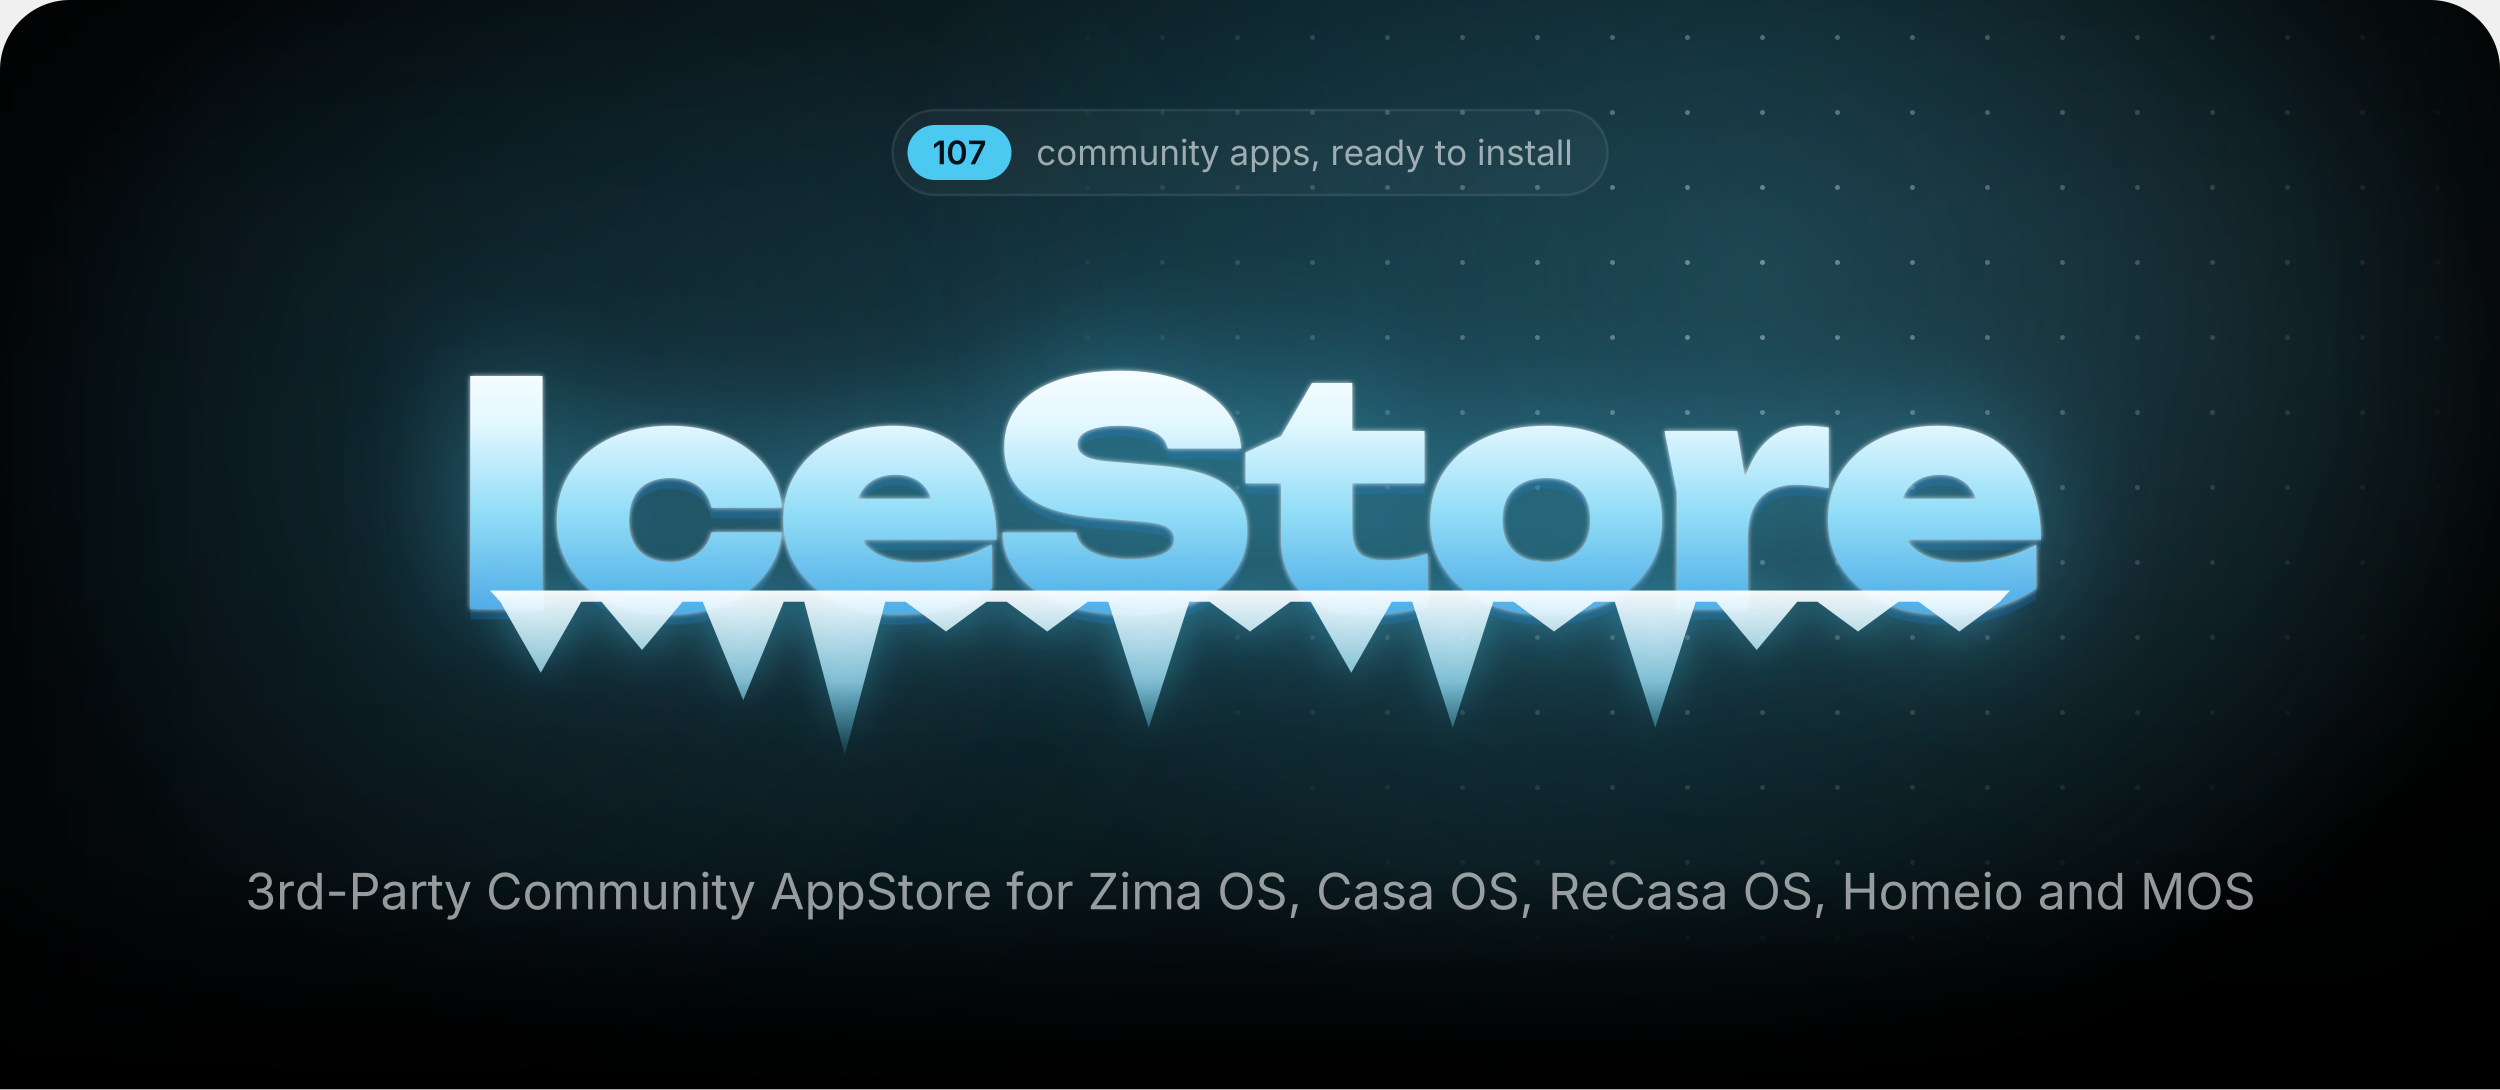
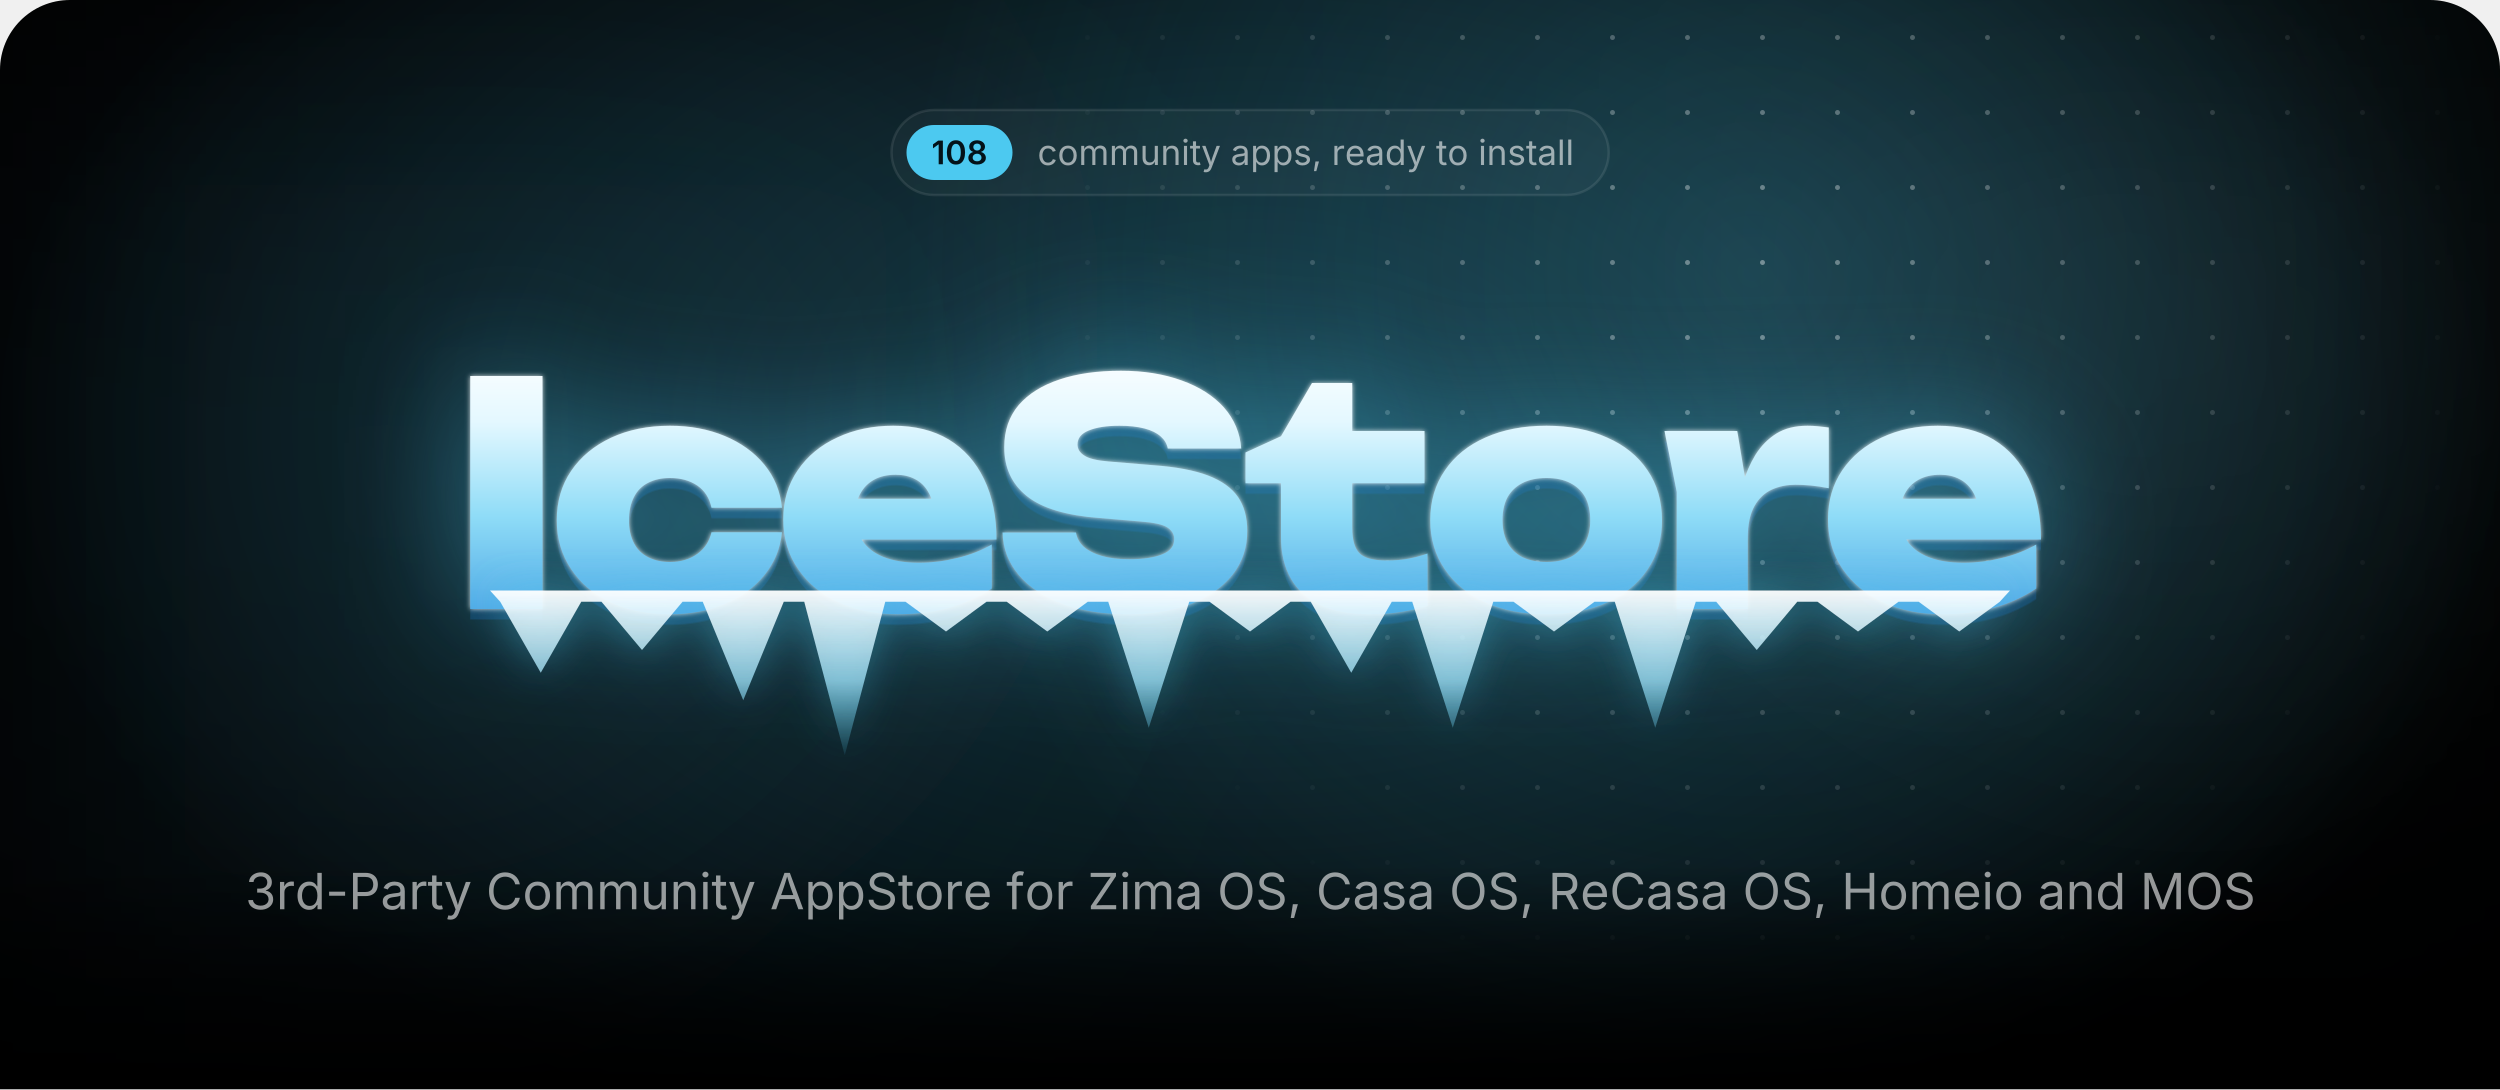
<svg xmlns="http://www.w3.org/2000/svg" width="1000" height="435.7" viewBox="0 0 1000 435.7">
  <style>.blob{transform-box:fill-box;transform-origin:center;animation:drift 22s ease-in-out infinite alternate}.blob+.blob{animation-duration:28s;animation-direction:alternate-reverse}@keyframes drift{to{transform:translate(180px,60px) scale(1.2)}}.spot{animation:spot 18s ease-in-out infinite alternate}@keyframes spot{to{transform:translate(-420px,40px)}}.gl{animation:gl 6s ease-in-out infinite}@keyframes gl{0%,35%{transform:translateX(0)}70%,100%{transform:translateX(1741px)}}.sp{transform-box:fill-box;transform-origin:center;opacity:0;animation:tw 3.2s ease-in-out infinite}@keyframes tw{0%,100%{opacity:0;transform:scale(.3) rotate(0)}50%{opacity:1;transform:scale(1) rotate(45deg)}}@media(prefers-reduced-motion:reduce){*{animation:none!important}}</style>
  <defs>
    <path id="semi.1342" d="M717 1490V0H452V1252H442L94 1002V1256L421 1490Z" />
    <path id="semi.1341" d="M675 -20Q495 -20 367 70Q239 161 171 332Q103 502 103 744Q103 986 172 1157Q240 1328 368 1419Q495 1510 675 1510Q856 1510 984 1419Q1112 1328 1180 1157Q1248 986 1248 744Q1248 502 1180 332Q1113 161 985 70Q857 -20 675 -20ZM676 204Q773 204 840 268Q908 331 944 452Q979 572 979 744Q979 917 944 1038Q908 1159 840 1223Q773 1287 676 1287Q578 1287 510 1223Q443 1159 408 1038Q372 917 372 744Q372 572 407 452Q442 331 510 268Q578 204 676 204Z" />
-     <path id="semi.1350" d="M185 0 819 1256V1266H83V1490H1097V1260L463 0Z" />
+     <path id="semi.1351" d="M655 -20Q494 -20 369 34Q244 89 174 184Q103 278 103 399Q103 492 144 571Q185 650 256 703Q326 756 414 771V780Q299 806 228 898Q157 991 157 1111Q157 1226 222 1316Q286 1406 398 1458Q511 1510 655 1510Q798 1510 910 1458Q1023 1406 1088 1316Q1153 1226 1153 1111Q1153 991 1082 898Q1010 806 897 780V771Q984 756 1054 703Q1125 650 1166 571Q1208 492 1208 399Q1208 278 1137 184Q1066 89 941 34Q816 -20 655 -20ZM655 186Q739 186 801 215Q863 244 898 296Q932 349 932 418Q932 490 896 544Q860 599 798 631Q735 663 655 663Q575 663 512 632Q449 600 413 545Q377 490 377 418Q377 349 411 297Q445 245 508 216Q571 186 655 186ZM655 865Q724 865 777 893Q830 921 861 970Q892 1020 892 1085Q892 1150 862 1198Q832 1246 778 1273Q725 1300 655 1300Q584 1300 530 1273Q477 1246 448 1198Q418 1150 418 1085Q418 1020 448 970Q478 921 532 893Q586 865 655 865Z" />
    <path id="regular.586" d="M613 -24Q461 -24 346 48Q232 120 168 250Q104 380 104 552Q104 727 168 858Q232 988 346 1060Q461 1132 613 1132Q694 1132 766 1111Q838 1090 898 1050Q957 1011 1000 954Q1043 896 1066 823L893 774Q881 817 856 853Q831 889 796 916Q760 942 714 956Q668 971 613 971Q501 971 429 912Q357 854 322 759Q287 664 287 552Q287 442 322 348Q357 253 429 195Q501 137 613 137Q669 137 716 152Q763 167 800 194Q836 222 861 260Q886 298 898 343L1070 294Q1048 219 1004 160Q961 102 901 60Q841 19 768 -2Q695 -24 613 -24Z" />
    <path id="regular.790" d="M613 -24Q461 -24 346 48Q232 120 168 250Q104 380 104 552Q104 727 168 858Q232 988 346 1060Q461 1132 613 1132Q766 1132 881 1060Q996 988 1060 858Q1124 727 1124 552Q1124 380 1060 250Q996 120 881 48Q766 -24 613 -24ZM613 137Q726 137 799 195Q872 253 907 348Q942 442 942 552Q942 663 907 758Q872 854 799 912Q726 971 613 971Q501 971 429 912Q357 854 322 759Q287 664 287 552Q287 442 322 348Q357 253 429 195Q501 137 613 137Z" />
    <path id="regular.766" d="M158 0V1118H333L334 868H320Q343 959 392 1018Q442 1078 508 1108Q575 1138 647 1138Q769 1138 844 1063Q920 988 942 866H918Q938 950 991 1011Q1044 1072 1120 1105Q1195 1138 1284 1138Q1381 1138 1461 1096Q1541 1054 1588 969Q1636 884 1636 754V0H1456V749Q1456 870 1388 922Q1320 974 1230 974Q1155 974 1100 942Q1046 911 1016 856Q987 801 987 730V0H807V767Q807 860 745 917Q683 974 588 974Q523 974 466 944Q408 913 373 853Q338 793 338 704V0Z" />
    <path id="regular.915" d="M537 -14Q424 -14 338 32Q253 79 206 173Q158 267 158 408V1118H338V423Q338 294 406 221Q474 148 591 148Q671 148 734 183Q798 218 835 286Q872 353 872 448V1118H1053V0H879V271H903Q851 114 756 50Q660 -14 537 -14Z" />
    <path id="regular.773" d="M338 670V0H158V1118H331L332 847H307Q358 1002 452 1067Q547 1132 674 1132Q787 1132 872 1086Q957 1039 1004 946Q1052 852 1052 710V0H872V695Q872 824 804 897Q737 970 620 970Q540 970 476 935Q412 900 375 833Q338 766 338 670Z" />
    <path id="regular.689" d="M158 0V1118H338V0ZM249 1301Q198 1301 161 1336Q124 1371 124 1420Q124 1470 161 1504Q198 1539 249 1539Q301 1539 338 1504Q375 1470 375 1420Q375 1371 338 1336Q301 1301 249 1301Z" />
    <path id="regular.889" d="M598 1118V964H20V1118ZM188 1384H368V290Q368 215 398 180Q429 146 500 146Q517 146 544 150Q570 154 592 158L629 6Q601 -4 566 -9Q530 -14 495 -14Q350 -14 269 62Q188 139 188 276Z" />
    <path id="regular.998" d="M140 -405 186 -249 205 -254Q260 -268 305 -262Q350 -255 386 -217Q422 -179 449 -99L481 -6L54 1118H251L489 455Q527 351 553 249Q579 147 608 51H542Q571 147 598 250Q624 352 661 455L901 1118H1097L606 -167Q572 -256 524 -314Q477 -371 414 -398Q351 -426 272 -426Q224 -426 189 -419Q154 -412 140 -405Z" />
    <path id="regular.507" d="M471 -26Q365 -26 278 14Q192 54 141 131Q90 208 90 318Q90 414 128 474Q166 534 230 568Q293 603 370 620Q447 637 525 647Q625 660 688 667Q751 674 782 691Q812 708 812 749V755Q812 825 786 874Q760 922 708 948Q656 974 578 974Q498 974 441 949Q384 924 348 886Q313 849 295 810L122 867Q165 969 238 1026Q311 1084 399 1108Q487 1132 573 1132Q629 1132 700 1118Q772 1105 838 1065Q905 1025 948 946Q992 868 992 737V0H815V152H803Q784 113 742 72Q700 30 633 2Q566 -26 471 -26ZM502 133Q602 133 671 172Q740 211 776 274Q812 336 812 404V559Q801 546 764 536Q727 525 680 517Q632 509 588 504Q543 498 517 495Q452 487 396 468Q339 448 305 410Q271 373 271 309Q271 251 301 212Q331 173 383 153Q435 133 502 133Z" />
    <path id="regular.843" d="M158 -418V1118H332V939H352Q371 969 405 1014Q439 1060 503 1096Q567 1132 676 1132Q816 1132 922 1062Q1029 992 1090 862Q1150 733 1150 556Q1150 378 1090 248Q1030 118 924 47Q817 -24 677 -24Q571 -24 506 12Q441 49 406 96Q371 142 352 173H338V-418ZM650 137Q755 137 826 194Q896 250 932 346Q967 441 967 558Q967 674 932 768Q897 861 826 916Q756 971 650 971Q547 971 477 919Q407 867 372 774Q336 682 336 558Q336 434 372 339Q408 244 478 190Q549 137 650 137Z" />
    <path id="regular.871" d="M538 -24Q423 -24 334 10Q244 43 186 109Q128 175 108 271L279 312Q303 220 370 177Q436 134 536 134Q653 134 722 184Q792 234 792 303Q792 361 752 400Q711 438 628 457L442 501Q290 537 216 612Q142 688 142 806Q142 902 196 976Q250 1049 344 1090Q437 1132 556 1132Q671 1132 752 1098Q832 1063 882 1002Q933 942 958 863L795 821Q772 881 718 930Q665 979 557 979Q457 979 390 933Q324 887 324 817Q324 755 369 718Q414 680 512 657L681 617Q833 581 906 506Q979 430 979 315Q979 217 924 140Q868 64 768 20Q669 -24 538 -24Z" />
    <path id="regular.1501" d="M128 -359 216 208H422L266 -359Z" />
    <path id="regular.852" d="M158 0V1118H332V946H344Q375 1031 454 1082Q534 1134 634 1134Q654 1134 682 1133Q709 1132 725 1131V950Q717 952 685 956Q653 960 617 960Q537 960 474 926Q410 893 374 834Q338 776 338 700V0Z" />
    <path id="regular.614" d="M628 -24Q466 -24 348 48Q231 120 168 249Q104 378 104 550Q104 722 166 853Q228 984 342 1058Q455 1132 607 1132Q696 1132 782 1102Q869 1073 940 1008Q1010 942 1052 835Q1094 728 1094 573V498H226V650H997L913 594Q913 704 878 790Q844 875 776 924Q708 972 607 972Q506 972 434 922Q362 873 324 794Q286 714 286 623V522Q286 398 329 312Q372 225 450 180Q527 136 629 136Q695 136 749 155Q803 174 842 212Q881 251 902 308L1076 260Q1050 176 988 112Q926 48 834 12Q743 -24 628 -24Z" />
    <path id="regular.597" d="M577 -24Q438 -24 331 47Q224 118 164 248Q104 378 104 556Q104 733 164 862Q225 992 332 1062Q439 1132 578 1132Q687 1132 751 1096Q815 1060 850 1014Q884 969 902 939H916V1490H1096V0H922V173H902Q884 142 848 96Q813 49 748 12Q684 -24 577 -24ZM604 137Q706 137 776 190Q846 244 882 339Q918 434 918 558Q918 682 882 774Q847 867 777 919Q707 971 604 971Q498 971 428 916Q357 861 322 768Q287 674 287 558Q287 441 322 346Q358 250 429 194Q500 137 604 137Z" />
    <path id="regular.736" d="M338 1490V0H158V1490Z" />
    <path id="regular.1345" d="M635 -20Q489 -20 376 30Q263 80 196 169Q130 258 125 376H317Q323 305 366 254Q408 202 478 174Q547 147 632 147Q726 147 798 180Q871 212 913 271Q955 330 955 407Q955 488 914 550Q874 611 797 646Q720 681 609 681H488V846H609Q696 846 762 878Q829 909 866 966Q903 1023 903 1100Q903 1174 870 1229Q838 1284 778 1314Q718 1345 637 1345Q561 1345 494 1318Q428 1290 386 1239Q343 1188 340 1115H157Q161 1232 227 1321Q293 1410 402 1460Q510 1510 641 1510Q780 1510 880 1454Q981 1398 1035 1307Q1089 1216 1089 1110Q1089 984 1022 896Q956 808 842 774V762Q937 747 1004 698Q1072 649 1108 574Q1143 499 1143 405Q1143 283 1077 187Q1011 91 896 36Q781 -20 635 -20Z" />
    <path id="regular.1459" d="M798 719V553H144V719Z" />
    <path id="regular.375" d="M180 0V1490H690Q864 1490 976 1426Q1089 1363 1144 1256Q1198 1149 1198 1016Q1198 883 1144 775Q1089 667 977 603Q865 539 691 539H330V706H682Q800 706 872 746Q944 787 976 858Q1009 928 1009 1016Q1009 1104 976 1174Q944 1243 872 1283Q799 1323 680 1323H370V0Z" />
    <path id="regular.73" d="M783 -20Q592 -20 442 72Q293 165 208 336Q122 508 122 744Q122 981 208 1152Q293 1324 442 1417Q592 1510 783 1510Q896 1510 996 1477Q1097 1444 1177 1380Q1257 1317 1310 1226Q1364 1136 1384 1021H1194Q1178 1098 1140 1156Q1101 1214 1046 1254Q990 1294 923 1314Q856 1334 783 1334Q649 1334 541 1266Q433 1198 370 1066Q307 935 307 744Q307 554 370 422Q434 291 542 224Q650 156 783 156Q856 156 923 176Q990 197 1046 236Q1101 276 1140 334Q1178 393 1194 469H1384Q1365 355 1312 265Q1258 175 1178 111Q1098 47 998 14Q897 -20 783 -20Z" />
    <path id="regular.2" d="M52 0 593 1490H813L1361 0H1161L845 884Q816 966 778 1088Q739 1211 684 1401H720Q666 1209 626 1084Q587 960 561 884L254 0ZM324 416V582H1089V416Z" />
    <path id="regular.397" d="M657 -26Q496 -26 378 26Q259 78 192 172Q125 265 116 390H311Q319 306 368 252Q417 197 494 170Q570 144 657 144Q758 144 838 177Q919 210 966 270Q1013 330 1013 409Q1013 481 972 526Q932 571 865 600Q798 629 718 651L538 702Q358 753 258 848Q158 943 158 1091Q158 1217 226 1312Q294 1406 410 1458Q526 1510 670 1510Q817 1510 930 1458Q1043 1406 1108 1316Q1174 1227 1178 1114H992Q979 1223 888 1282Q797 1342 664 1342Q568 1342 496 1310Q423 1279 383 1224Q343 1170 343 1100Q343 1022 392 974Q440 927 506 900Q573 874 627 859L776 818Q836 802 908 774Q981 746 1047 700Q1113 653 1156 582Q1198 510 1198 406Q1198 284 1134 186Q1071 88 950 31Q829 -26 657 -26Z" />
    <path id="regular.647" d="M678 1118V964H20V1118ZM240 0V1267Q240 1364 286 1429Q331 1494 404 1527Q477 1560 558 1560Q622 1560 664 1550Q706 1539 726 1530L676 1376Q662 1381 640 1387Q617 1393 579 1393Q496 1393 458 1350Q420 1308 420 1227V0Z" />
    <path id="regular.496" d="M130 0V134L796 1125Q841 1192 892 1260Q943 1327 994 1393L1015 1331Q923 1325 830 1324Q737 1322 645 1322H122V1490H1158V1354L502 379Q454 308 400 237Q347 166 294 97L273 159Q365 165 456 166Q548 168 640 168H1166V0Z" />
    <path id="regular.321" d="M784 -20Q593 -20 444 72Q294 165 208 336Q122 508 122 744Q122 981 208 1152Q294 1324 444 1417Q593 1510 784 1510Q975 1510 1124 1417Q1273 1324 1358 1152Q1444 981 1444 744Q1444 508 1358 336Q1273 165 1124 72Q975 -20 784 -20ZM784 156Q917 156 1024 224Q1132 291 1196 422Q1259 554 1259 744Q1259 936 1196 1068Q1132 1199 1024 1266Q917 1334 784 1334Q650 1334 542 1266Q434 1198 370 1066Q307 935 307 744Q307 554 370 423Q434 292 542 224Q650 156 784 156Z" />
    <path id="regular.384" d="M180 0V1490H690Q864 1490 976 1430Q1089 1371 1144 1267Q1198 1163 1198 1030Q1198 897 1144 795Q1089 693 977 636Q865 578 691 578H286V747H682Q800 747 872 782Q943 816 976 880Q1009 943 1009 1030Q1009 1119 976 1184Q943 1250 871 1286Q799 1323 680 1323H370V0ZM1036 0 676 671H890L1256 0Z" />
    <path id="regular.161" d="M180 0V1490H370V846H1152V1490H1342V0H1152V678H370V0Z" />
    <path id="regular.292" d="M180 0V1490H450L817 550Q830 517 846 468Q863 418 882 360Q900 302 917 244Q934 187 947 138H905Q919 184 936 240Q953 297 972 356Q990 414 1007 465Q1024 516 1037 550L1399 1490H1670V0H1483V851Q1483 897 1484 956Q1484 1015 1486 1080Q1487 1145 1488 1212Q1490 1279 1491 1342H1507Q1486 1273 1462 1202Q1439 1130 1416 1064Q1394 997 1374 942Q1354 887 1340 851L1007 0H842L504 851Q490 886 471 940Q452 993 430 1058Q407 1124 383 1196Q359 1269 334 1342H352Q354 1286 356 1221Q357 1156 358 1090Q359 1023 360 962Q361 900 361 851V0Z" />
    <radialGradient id="glow">
      <stop stop-color="#4cc9f0" stop-opacity=".28" />
      <stop offset="1" stop-color="#4cc9f0" stop-opacity="0" />
    </radialGradient>
    <radialGradient id="cur">
      <stop stop-color="#4cc9f0" stop-opacity=".2" />
      <stop offset=".65" stop-color="#4cc9f0" stop-opacity="0" />
    </radialGradient>
    <radialGradient id="spot">
      <stop stop-color="#fff" />
      <stop offset="1" stop-color="#000" />
    </radialGradient>
    <pattern id="dots" width="30" height="30" patternUnits="userSpaceOnUse">
      <circle cx="15" cy="15" r="1" fill="#fff" fill-opacity=".4" />
    </pattern>
    <mask id="dm">
      <circle class="spot" cx="700" cy="110" r="300" fill="url(#spot)" />
    </mask>
    <linearGradient id="fade" x2="0" y2="1">
      <stop offset="0.793" stop-color="#fff" />
      <stop offset="1" stop-color="#000" />
    </linearGradient>
    <mask id="bf">
      <rect width="1000" height="435.7" fill="url(#fade)" />
    </mask>
    <filter id="blur" filterUnits="userSpaceOnUse" x="-500" y="-500" width="2000" height="1500">
      <feGaussianBlur stdDeviation="90" />
    </filter>
    <linearGradient id="ice" gradientUnits="userSpaceOnUse" x1="0" y1="138" x2="0" y2="256">
      <stop stop-color="#fff" />
      <stop offset=".26" stop-color="#e4f8ff" />
      <stop offset=".58" stop-color="#8fdcf7" />
      <stop offset="1" stop-color="#3d9be0" />
    </linearGradient>
    <linearGradient id="ig" x2="0" y2="1">
      <stop stop-color="#fff" stop-opacity=".95" />
      <stop offset=".55" stop-color="#9fe3fa" stop-opacity=".75" />
      <stop offset="1" stop-color="#4cc9f0" stop-opacity=".1" />
    </linearGradient>
    <linearGradient id="gl">
      <stop stop-color="#fff" stop-opacity="0" />
      <stop offset=".5" stop-color="#fff" stop-opacity=".95" />
      <stop offset="1" stop-color="#fff" stop-opacity="0" />
    </linearGradient>
    <clipPath id="wc">
      <path d="M188.1 150.4H217V243.6H188.1ZM312.8 212.9Q311.8 222.7 305.7 230.1Q299.7 237.5 289.9 241.6Q280.1 245.7 268 245.7Q254.7 245.7 244.4 241Q234.2 236.3 228.5 227.7Q222.7 219.1 222.7 208.1Q222.7 196.8 228.5 188.3Q234.2 179.9 244.4 175.1Q254.7 170.3 268 170.3Q280.1 170.3 289.9 174.4Q299.7 178.5 305.7 185.8Q311.8 193.2 312.8 203.1H284.6Q283.4 197.3 278.9 194.2Q274.4 191.2 268 191.2Q263 191.2 259.3 193.1Q255.5 195 253.6 198.8Q251.6 202.6 251.6 208.1Q251.6 213.5 253.6 217.3Q255.5 221 259.3 222.9Q263 224.8 268 224.8Q274.4 224.8 278.9 221.6Q283.4 218.3 284.6 212.9ZM359 245.7Q345.9 245.7 335.6 241Q325.2 236.3 319.3 227.7Q313.3 219.1 313.3 207.7Q313.3 196.5 319.1 188.1Q324.9 179.6 334.9 175Q344.9 170.3 357.3 170.3Q370.3 170.3 379.5 175.8Q388.7 181.4 393.6 191.6Q398.6 201.9 398.6 215.8H336.6V199.5H382.2L373.8 205.1Q373.3 200.2 371.3 196.8Q369.4 193.4 366.1 191.7Q362.8 189.9 358.3 189.9Q353.2 189.9 349.6 191.9Q346 193.9 344.1 197.5Q342.1 201 342.1 205.5Q342.1 211.8 344.9 216.2Q347.7 220.5 353.4 222.8Q359.2 225.1 367.6 225.1Q375.3 225.1 382.9 223.2Q390.5 221.4 396.7 217.8V235.4Q389.1 240.4 379.7 243.1Q370.3 245.7 359 245.7ZM401 213H430.4Q430.9 216.3 433.5 218.7Q436.2 221.1 440.8 222.4Q445.4 223.7 451.6 223.7Q460.2 223.7 465 221.7Q469.7 219.8 469.7 215.7Q469.7 212.8 467 211Q464.3 209.2 456.2 208.6L439.8 207.2Q419.7 205.7 410.7 198.4Q401.7 191.2 401.7 178.9Q401.7 168.8 407.5 162Q413.3 155.3 423.8 151.8Q434.2 148.3 448.4 148.3Q462 148.3 472.7 152.2Q483.3 156 489.6 163Q495.8 170.1 496.5 179.4H467.1Q466.6 176.6 464.3 174.6Q462 172.5 457.8 171.4Q453.6 170.3 447.8 170.3Q440.1 170.3 435.5 172.2Q431 174 431 177.8Q431 180.5 433.7 182.2Q436.3 184 443.5 184.6L461.5 186.1Q475 187.1 483.2 190.2Q491.5 193.4 495.2 198.8Q498.9 204.2 498.9 212.4Q498.9 222.4 493 229.9Q487 237.4 476.3 241.6Q465.5 245.7 451.1 245.7Q436.3 245.7 425.1 241.6Q414 237.5 407.6 230.1Q401.3 222.7 401 213ZM498.2 193.3V181L512.4 174.5L524.8 153.2H540.9V172.4H569.8V193.3H540.9V211.1Q540.9 218.3 543.7 221.2Q546.5 224.2 554.7 224.2Q559.8 224.2 563.8 223.4Q567.8 222.6 571 221.4V242.4Q567 243.6 560.9 244.7Q554.9 245.7 548.1 245.7Q536 245.7 528.1 242Q520.2 238.3 516.3 231.3Q512.4 224.4 512.4 214.9V193.3ZM618.5 245.7Q604.7 245.7 594.2 241Q583.8 236.3 578 227.8Q572.1 219.3 572.1 208.1Q572.1 196.6 578 188.1Q583.8 179.6 594.2 175Q604.7 170.3 618.6 170.3Q632.4 170.3 642.8 175Q653.3 179.6 659 188.1Q664.8 196.6 664.8 208.1Q664.8 219.3 659 227.8Q653.3 236.3 642.8 241Q632.4 245.7 618.5 245.7ZM618.6 224.8Q624.2 224.8 628.1 222.9Q632 220.9 634.1 217.1Q636.1 213.3 636.1 208.1Q636.1 202.7 634.1 198.9Q632 195.2 628.1 193.2Q624.2 191.2 618.6 191.2Q613 191.2 609 193.2Q605.1 195.2 603 198.9Q601 202.7 601 208Q601 213.3 603 217.1Q605.1 220.9 609 222.9Q613 224.8 618.6 224.8ZM665.8 172.4H694.9L699.1 197.6V243.6H670.7V196.8ZM731.5 171V195.3Q727.6 194.5 724.3 194.2Q721 193.9 718.2 193.9Q713.1 193.9 708.8 195.8Q704.4 197.8 701.8 202.4Q699.1 207.1 699.1 215.3L693.9 208.8Q695 201.1 696.9 194.2Q698.9 187.3 702.2 181.9Q705.6 176.5 710.6 173.4Q715.6 170.3 723 170.3Q725 170.3 727.1 170.5Q729.2 170.7 731.5 171ZM776.9 245.7Q763.7 245.7 753.4 241Q743.1 236.3 737.1 227.7Q731.2 219.1 731.2 207.7Q731.2 196.5 736.9 188.1Q742.7 179.6 752.7 175Q762.7 170.3 775.1 170.3Q788.2 170.3 797.4 175.8Q806.6 181.4 811.5 191.6Q816.4 201.9 816.4 215.8H754.4V199.5H800L791.7 205.1Q791.2 200.2 789.2 196.8Q787.2 193.4 783.9 191.7Q780.6 189.9 776.1 189.9Q771 189.9 767.4 191.9Q763.8 193.9 761.9 197.5Q760 201 760 205.5Q760 211.8 762.8 216.2Q765.6 220.5 771.3 222.8Q777 225.1 785.5 225.1Q793.2 225.1 800.7 223.2Q808.3 221.4 814.5 217.8V235.4Q807 240.4 797.6 243.1Q788.2 245.7 776.9 245.7Z" />
    </clipPath>
    <filter id="frost" x="-20%" y="-60%" width="140%" height="220%" color-interpolation-filters="sRGB">
      <feGaussianBlur in="SourceAlpha" stdDeviation="1" result="a" />
      <feFlood flood-color="#fff" flood-opacity=".85" />
      <feComposite in2="a" operator="in" result="s1" />
      <feGaussianBlur in="SourceAlpha" stdDeviation="25.2" result="b" />
      <feFlood flood-color="#4cc9f0" flood-opacity=".5" />
      <feComposite in2="b" operator="in" result="s2" />
      <feOffset in="SourceAlpha" dy="4.2" result="c" />
      <feFlood flood-color="#125696" flood-opacity=".4" />
      <feComposite in2="c" operator="in" result="s3" />
      <feMerge>
        <feMergeNode in="s3" />
        <feMergeNode in="s2" />
        <feMergeNode in="s1" />
        <feMergeNode in="SourceGraphic" />
      </feMerge>
    </filter>
    <filter id="drip" x="-10%" y="-60%" width="120%" height="220%">
      <feGaussianBlur in="SourceAlpha" stdDeviation="8.4" result="b" />
      <feFlood flood-color="#4cc9f0" flood-opacity=".45" />
      <feComposite in2="b" operator="in" />
      <feMerge>
        <feMergeNode />
        <feMergeNode in="SourceGraphic" />
      </feMerge>
    </filter>
    <clipPath id="pg">
      <path d="M0,28 A28,28 0 0 1 28,0 H972 A28,28 0 0 1 1000,28 V435.7 A0,0 0 0 1 1000,435.7 H0 A0,0 0 0 1 0,435.7 Z" />
    </clipPath>
  </defs>
  <g clip-path="url(#pg)">
    <rect x="0" y="0" width="1000" height="435.7" rx="0" fill="#000" />
    <g mask="url(#bf)">
      <ellipse cx="500" cy="170" rx="500" ry="310" fill="url(#glow)" />
      <circle class="blob" cx="140" cy="140" r="260" fill="#4cc9f0" fill-opacity=".1" filter="url(#blur)" />
      <circle class="blob" cx="900" cy="40" r="220" fill="#a5e8ff" fill-opacity=".08" filter="url(#blur)" />
      <circle class="spot" cx="700" cy="110" r="520" fill="url(#cur)" />
      <rect width="1000" height="435.7" fill="url(#dots)" mask="url(#dm)" />
    </g>
-     <rect x="357" y="44" width="286" height="34" rx="17" fill="rgba(255,255,255,.035)" stroke="rgba(255,255,255,.09)" />
-     <rect x="363" y="50" width="41.6" height="22" rx="11" fill="#4cc9f0" />
-     <g fill="#031219" transform="translate(373,65.7) scale(0.00635,-0.00635)">
+     <rect x="356.6" y="44" width="286.9" height="34" rx="17" fill="rgba(255,255,255,.035)" stroke="rgba(255,255,255,.09)" />
+     <rect x="362.6" y="50" width="42.4" height="22" rx="11" fill="#4cc9f0" />
+     <g fill="#031219" transform="translate(372.6,65.7) scale(0.00635,-0.00635)">
      <use href="#semi.1342" x="0" />
      <use href="#semi.1341" x="866" />
-       <use href="#semi.1350" x="2217" />
-     </g>
-     <g fill="rgba(255,255,255,.58)" transform="translate(414.5,66) scale(0.00684,-0.00684)">
+       <use href="#semi.1351" x="2217" />
+     </g>
+     <g fill="rgba(255,255,255,.58)" transform="translate(415,66) scale(0.00684,-0.00684)">
      <use href="#regular.586" x="0" />
      <use href="#regular.790" x="1170" />
      <use href="#regular.766" x="2398" />
      <use href="#regular.766" x="4192" />
      <use href="#regular.915" x="5986" />
      <use href="#regular.773" x="7197" />
      <use href="#regular.689" x="8407" />
      <use href="#regular.889" x="8903" />
      <use href="#regular.998" x="9573" />
      <use href="#regular.507" x="11300" />
      <use href="#regular.843" x="12450" />
      <use href="#regular.843" x="13704" />
      <use href="#regular.871" x="14958" />
      <use href="#regular.1501" x="16039" />
      <use href="#regular.852" x="17205" />
      <use href="#regular.614" x="17976" />
      <use href="#regular.507" x="19170" />
      <use href="#regular.597" x="20320" />
      <use href="#regular.998" x="21574" />
      <use href="#regular.889" x="23301" />
      <use href="#regular.790" x="23971" />
      <use href="#regular.689" x="25775" />
      <use href="#regular.773" x="26271" />
      <use href="#regular.871" x="27481" />
      <use href="#regular.889" x="28562" />
      <use href="#regular.507" x="29232" />
      <use href="#regular.736" x="30382" />
      <use href="#regular.736" x="30878" />
    </g>
    <g filter="url(#frost)">
      <path fill="url(#ice)" d="M188.1 150.4H217V243.6H188.1ZM312.8 212.9Q311.8 222.7 305.7 230.1Q299.7 237.5 289.9 241.6Q280.1 245.7 268 245.7Q254.7 245.7 244.4 241Q234.2 236.3 228.5 227.7Q222.7 219.1 222.7 208.1Q222.7 196.8 228.5 188.3Q234.2 179.9 244.4 175.1Q254.7 170.3 268 170.3Q280.1 170.3 289.9 174.4Q299.7 178.5 305.7 185.8Q311.8 193.2 312.8 203.1H284.6Q283.4 197.3 278.9 194.2Q274.4 191.2 268 191.2Q263 191.2 259.3 193.1Q255.5 195 253.6 198.8Q251.6 202.6 251.6 208.1Q251.6 213.5 253.6 217.3Q255.5 221 259.3 222.9Q263 224.8 268 224.8Q274.4 224.8 278.9 221.6Q283.4 218.3 284.6 212.9ZM359 245.7Q345.9 245.7 335.6 241Q325.2 236.3 319.3 227.7Q313.3 219.1 313.3 207.7Q313.3 196.5 319.1 188.1Q324.9 179.6 334.9 175Q344.9 170.3 357.3 170.3Q370.3 170.3 379.5 175.8Q388.7 181.4 393.6 191.6Q398.6 201.9 398.6 215.8H336.6V199.5H382.2L373.8 205.1Q373.3 200.2 371.3 196.8Q369.4 193.4 366.1 191.7Q362.8 189.9 358.3 189.9Q353.2 189.9 349.6 191.9Q346 193.9 344.1 197.5Q342.1 201 342.1 205.5Q342.1 211.8 344.9 216.2Q347.7 220.5 353.4 222.8Q359.2 225.1 367.6 225.1Q375.3 225.1 382.9 223.2Q390.5 221.4 396.7 217.8V235.4Q389.1 240.4 379.7 243.1Q370.3 245.7 359 245.7ZM401 213H430.4Q430.9 216.3 433.5 218.7Q436.2 221.1 440.8 222.4Q445.4 223.7 451.6 223.7Q460.2 223.7 465 221.7Q469.7 219.8 469.7 215.7Q469.7 212.8 467 211Q464.3 209.2 456.2 208.6L439.8 207.2Q419.7 205.7 410.7 198.4Q401.7 191.2 401.7 178.9Q401.7 168.8 407.5 162Q413.3 155.3 423.8 151.8Q434.2 148.3 448.4 148.3Q462 148.3 472.7 152.2Q483.3 156 489.6 163Q495.8 170.1 496.5 179.4H467.1Q466.6 176.6 464.3 174.6Q462 172.5 457.8 171.4Q453.6 170.3 447.8 170.3Q440.1 170.3 435.5 172.2Q431 174 431 177.8Q431 180.5 433.7 182.2Q436.3 184 443.5 184.6L461.5 186.1Q475 187.1 483.2 190.2Q491.5 193.4 495.2 198.8Q498.9 204.2 498.9 212.4Q498.9 222.4 493 229.9Q487 237.4 476.3 241.6Q465.5 245.7 451.1 245.7Q436.3 245.7 425.1 241.6Q414 237.5 407.6 230.1Q401.3 222.7 401 213ZM498.2 193.3V181L512.4 174.5L524.8 153.2H540.9V172.4H569.8V193.3H540.9V211.1Q540.9 218.3 543.7 221.2Q546.5 224.2 554.7 224.2Q559.8 224.2 563.8 223.4Q567.8 222.6 571 221.4V242.4Q567 243.6 560.9 244.7Q554.9 245.7 548.1 245.7Q536 245.7 528.1 242Q520.2 238.3 516.3 231.3Q512.4 224.4 512.4 214.9V193.3ZM618.5 245.7Q604.7 245.7 594.2 241Q583.8 236.3 578 227.8Q572.1 219.3 572.1 208.1Q572.1 196.6 578 188.1Q583.8 179.6 594.2 175Q604.7 170.3 618.6 170.3Q632.4 170.3 642.8 175Q653.3 179.6 659 188.1Q664.8 196.6 664.8 208.1Q664.8 219.3 659 227.8Q653.3 236.3 642.8 241Q632.4 245.7 618.5 245.7ZM618.6 224.8Q624.2 224.8 628.1 222.9Q632 220.9 634.1 217.1Q636.1 213.3 636.1 208.1Q636.1 202.7 634.1 198.9Q632 195.2 628.1 193.2Q624.2 191.2 618.6 191.2Q613 191.2 609 193.2Q605.1 195.2 603 198.9Q601 202.7 601 208Q601 213.3 603 217.1Q605.1 220.9 609 222.9Q613 224.8 618.6 224.8ZM665.8 172.4H694.9L699.1 197.6V243.6H670.7V196.8ZM731.5 171V195.3Q727.6 194.5 724.3 194.2Q721 193.9 718.2 193.9Q713.1 193.9 708.8 195.8Q704.4 197.8 701.8 202.4Q699.1 207.1 699.1 215.3L693.9 208.8Q695 201.1 696.9 194.2Q698.9 187.3 702.2 181.9Q705.6 176.5 710.6 173.4Q715.6 170.3 723 170.3Q725 170.3 727.1 170.5Q729.2 170.7 731.5 171ZM776.9 245.7Q763.7 245.7 753.4 241Q743.1 236.3 737.1 227.7Q731.2 219.1 731.2 207.7Q731.2 196.5 736.9 188.1Q742.7 179.6 752.7 175Q762.7 170.3 775.1 170.3Q788.2 170.3 797.4 175.8Q806.6 181.4 811.5 191.6Q816.4 201.9 816.4 215.8H754.4V199.5H800L791.7 205.1Q791.2 200.2 789.2 196.8Q787.2 193.4 783.9 191.7Q780.6 189.9 776.1 189.9Q771 189.9 767.4 191.9Q763.8 193.9 761.9 197.5Q760 201 760 205.5Q760 211.8 762.8 216.2Q765.6 220.5 771.3 222.8Q777 225.1 785.5 225.1Q793.2 225.1 800.7 223.2Q808.3 221.4 814.5 217.8V235.4Q807 240.4 797.6 243.1Q788.2 245.7 776.9 245.7Z" />
    </g>
    <g clip-path="url(#wc)">
      <g class="gl">
        <g transform="translate(52.8,0) skewX(-15)">
          <rect x="-518.9" y="118" width="399.4" height="158" rx="0" fill="url(#gl)" />
        </g>
      </g>
    </g>
    <polygon points="196,236.2 200.1,240.7 216.3,269.1 232.5,240.7 240.6,240.7 256.8,260 273,240.7 281.1,240.7 297.3,280.1 313.5,240.7 321.7,240.7 337.9,302.1 354.1,240.7 362.2,240.7 378.4,252.6 394.6,240.7 402.7,240.7 418.9,252.6 435.1,240.7 443.3,240.7 459.5,291.1 475.7,240.7 483.8,240.7 500,252.6 516.2,240.7 524.3,240.7 540.5,269.1 556.7,240.7 564.9,240.7 581.1,291.1 597.3,240.7 605.4,240.7 621.6,252.6 637.8,240.7 645.9,240.7 662.1,291.1 678.3,240.7 686.5,240.7 702.7,260 718.9,240.7 727,240.7 743.2,252.6 759.4,240.7 767.5,240.7 783.7,252.6 799.9,240.7 804,236.2" fill="url(#ig)" filter="url(#drip)" />
    <polygon class="sp" style="animation-delay:0s" fill="#fff" points="171.4,123.8 173.3,132.5 181.9,134.4 173.3,136.3 171.4,145 169.5,136.3 160.8,134.4 169.5,132.5" />
    <polygon class="sp" style="animation-delay:0.9s" fill="#fff" points="337.8,114.4 339.7,123.1 348.3,125 339.7,126.9 337.8,135.5 335.9,126.9 327.2,125 335.9,123.1" />
    <polygon class="sp" style="animation-delay:1.7s" fill="#fff" points="491.4,109.7 493.3,118.3 501.9,120.2 493.3,122.1 491.4,130.8 489.5,122.1 480.8,120.2 489.5,118.3" />
    <polygon class="sp" style="animation-delay:0.4s" fill="#fff" points="651.4,119.1 653.3,127.8 661.9,129.7 653.3,131.6 651.4,140.2 649.5,131.6 640.8,129.7 649.5,127.8" />
    <polygon class="sp" style="animation-delay:2.2s" fill="#fff" points="824.2,126.2 826.1,134.9 834.7,136.8 826.1,138.7 824.2,147.3 822.3,138.7 813.6,136.8 822.3,134.9" />
    <polygon class="sp" style="animation-delay:1.3s" fill="#fff" points="574.6,277.3 576.5,285.9 585.1,287.8 576.5,289.7 574.6,298.4 572.7,289.7 564,287.8 572.7,285.9" />
    <g fill="rgba(255,255,255,.58)" transform="translate(98.1,363.7) scale(0.00977,-0.00977)">
      <use href="#regular.1345" x="0" />
      <use href="#regular.852" x="1265" />
      <use href="#regular.597" x="2036" />
      <use href="#regular.1459" x="3290" />
      <use href="#regular.375" x="4232" />
      <use href="#regular.507" x="5540" />
      <use href="#regular.852" x="6690" />
      <use href="#regular.889" x="7461" />
      <use href="#regular.998" x="8131" />
      <use href="#regular.73" x="9858" />
      <use href="#regular.790" x="11354" />
      <use href="#regular.766" x="12582" />
      <use href="#regular.766" x="14376" />
      <use href="#regular.915" x="16170" />
      <use href="#regular.773" x="17381" />
      <use href="#regular.689" x="18591" />
      <use href="#regular.889" x="19087" />
      <use href="#regular.998" x="19757" />
      <use href="#regular.2" x="21484" />
      <use href="#regular.843" x="22897" />
      <use href="#regular.843" x="24151" />
      <use href="#regular.397" x="25405" />
      <use href="#regular.889" x="26719" />
      <use href="#regular.790" x="27389" />
      <use href="#regular.852" x="28617" />
      <use href="#regular.614" x="29388" />
      <use href="#regular.647" x="31158" />
      <use href="#regular.790" x="31916" />
      <use href="#regular.852" x="33144" />
      <use href="#regular.496" x="34491" />
      <use href="#regular.689" x="35779" />
      <use href="#regular.766" x="36275" />
      <use href="#regular.507" x="38069" />
      <use href="#regular.321" x="39795" />
      <use href="#regular.397" x="41361" />
      <use href="#regular.1501" x="42675" />
      <use href="#regular.73" x="43841" />
      <use href="#regular.507" x="45337" />
      <use href="#regular.871" x="46487" />
      <use href="#regular.507" x="47568" />
      <use href="#regular.321" x="49294" />
      <use href="#regular.397" x="50860" />
      <use href="#regular.1501" x="52174" />
      <use href="#regular.384" x="53340" />
      <use href="#regular.614" x="54658" />
      <use href="#regular.73" x="55852" />
      <use href="#regular.507" x="57348" />
      <use href="#regular.871" x="58498" />
      <use href="#regular.507" x="59579" />
      <use href="#regular.321" x="61305" />
      <use href="#regular.397" x="62871" />
      <use href="#regular.1501" x="64185" />
      <use href="#regular.161" x="65351" />
      <use href="#regular.790" x="66873" />
      <use href="#regular.766" x="68101" />
      <use href="#regular.614" x="69895" />
      <use href="#regular.689" x="71089" />
      <use href="#regular.790" x="71585" />
      <use href="#regular.507" x="73389" />
      <use href="#regular.773" x="74539" />
      <use href="#regular.597" x="75749" />
      <use href="#regular.292" x="77579" />
      <use href="#regular.321" x="79429" />
      <use href="#regular.397" x="80995" />
    </g>
  </g>
</svg>
